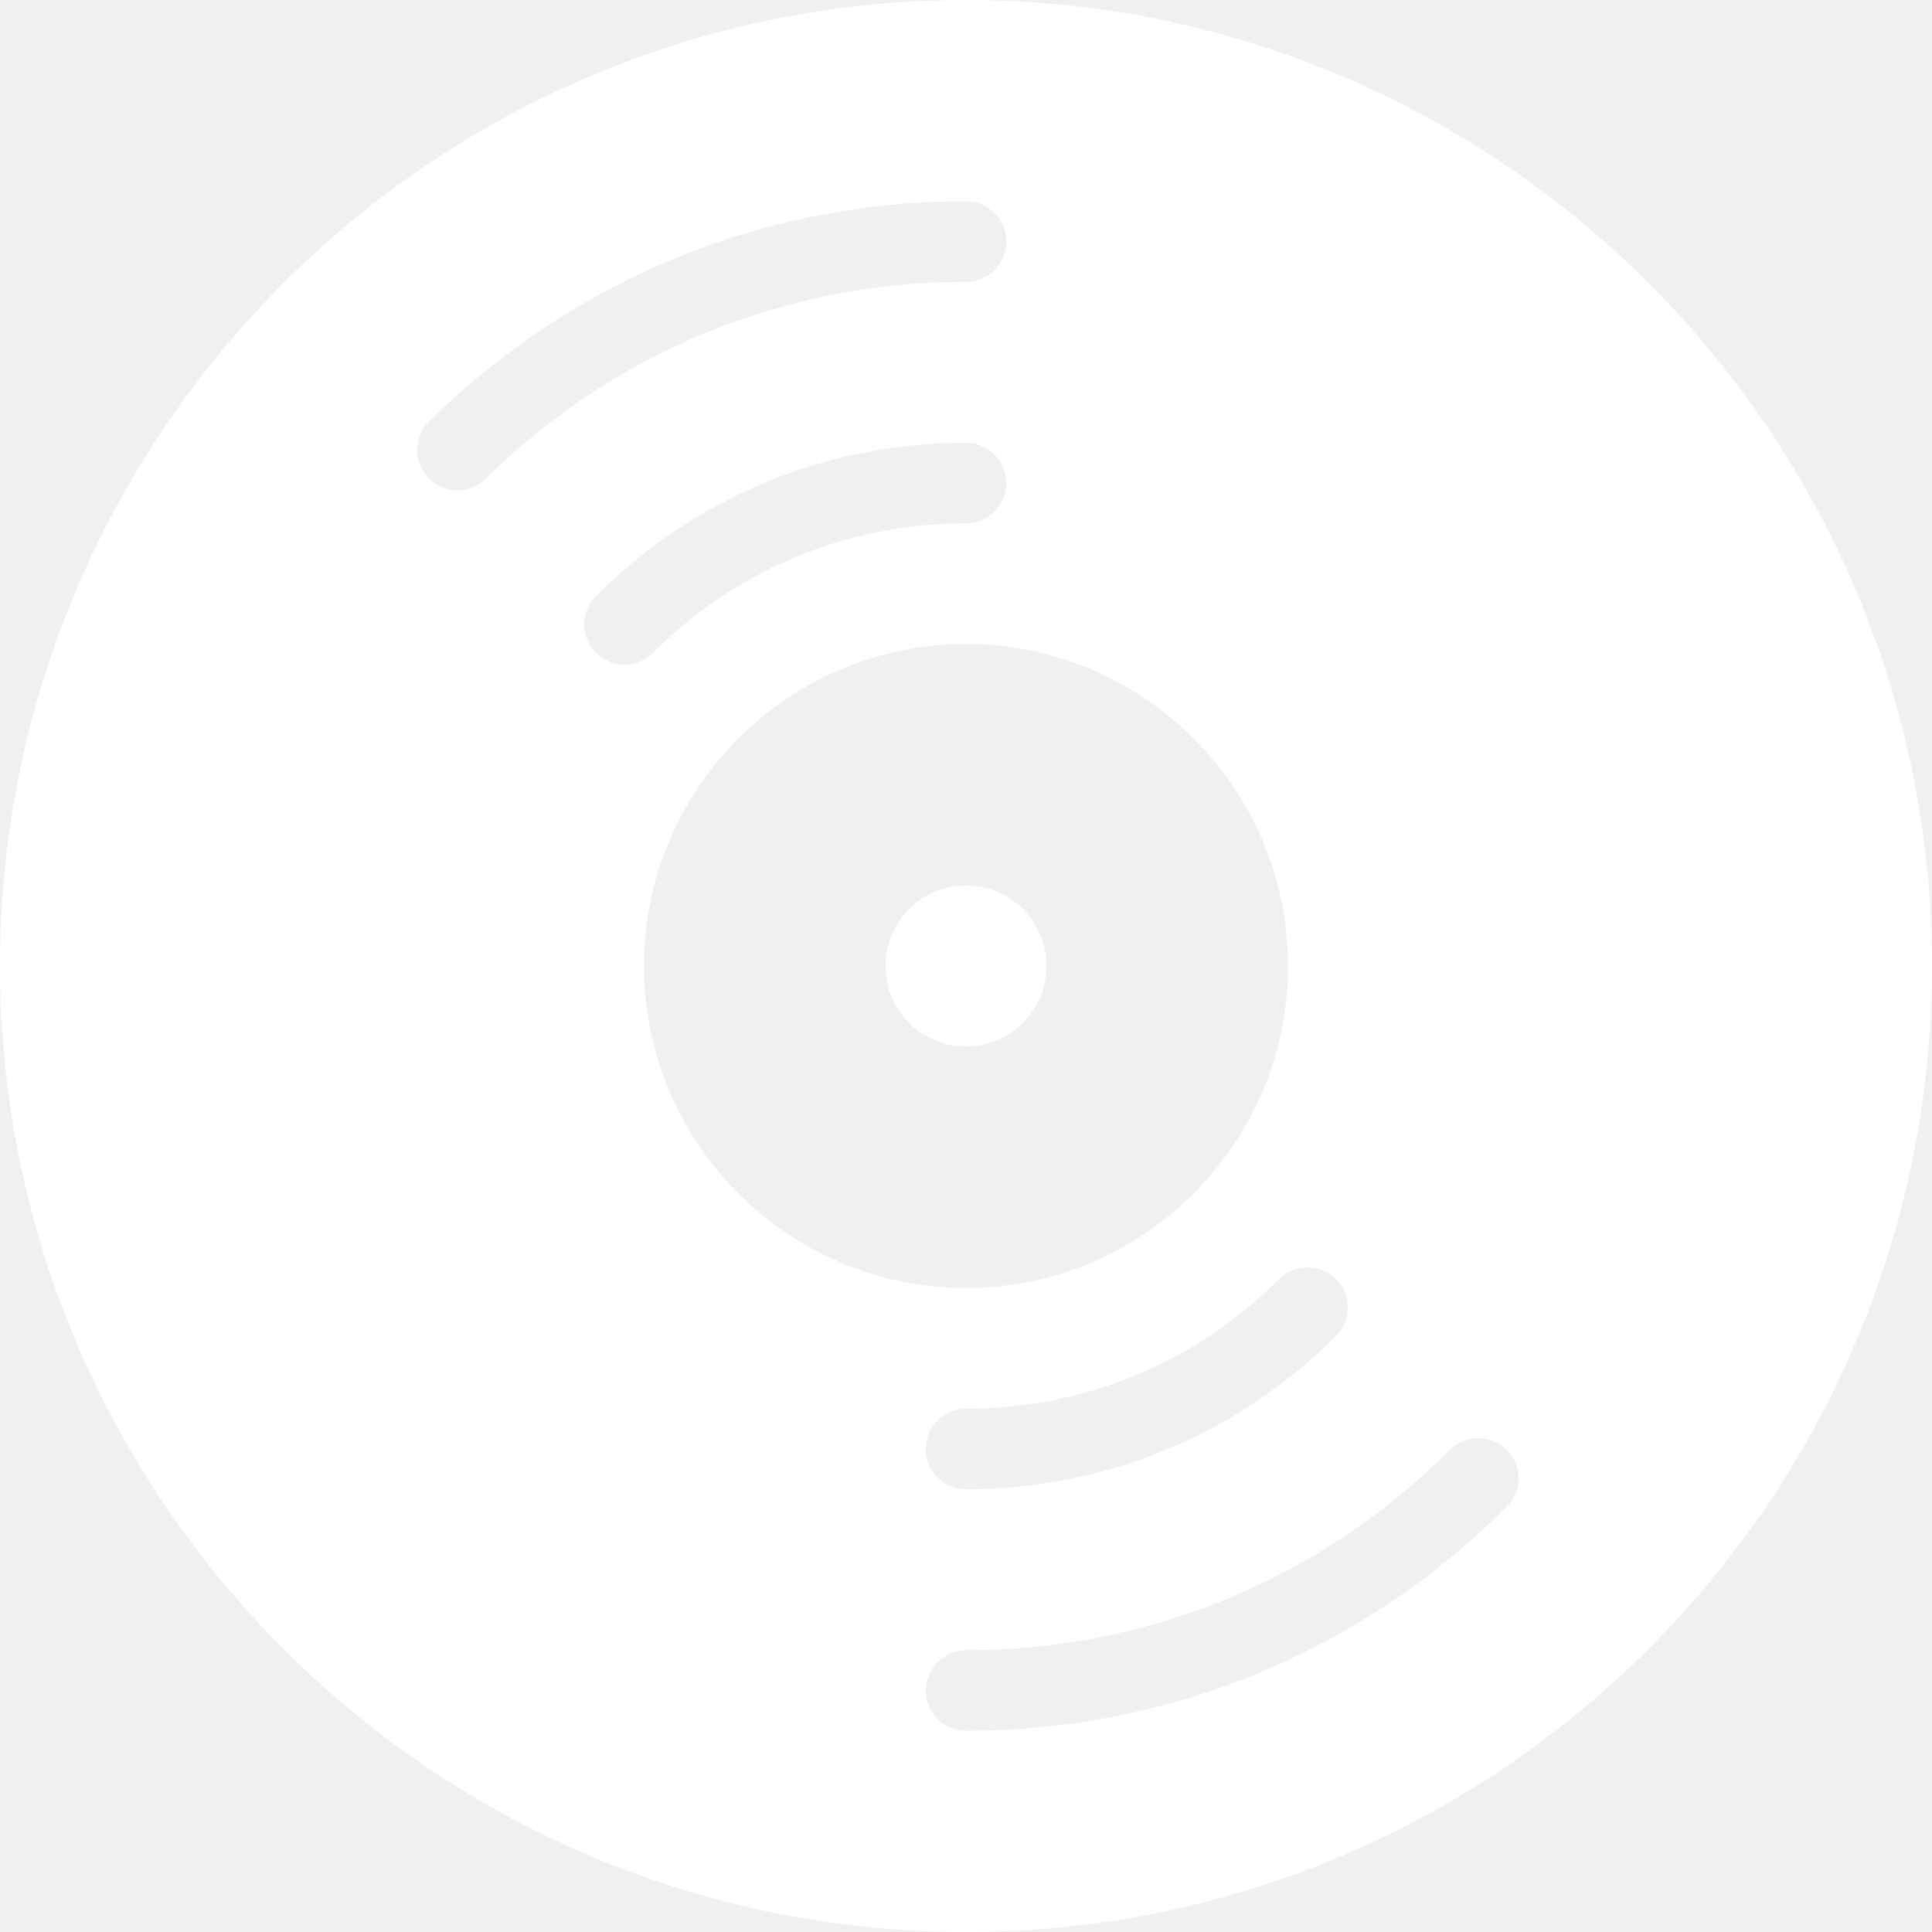
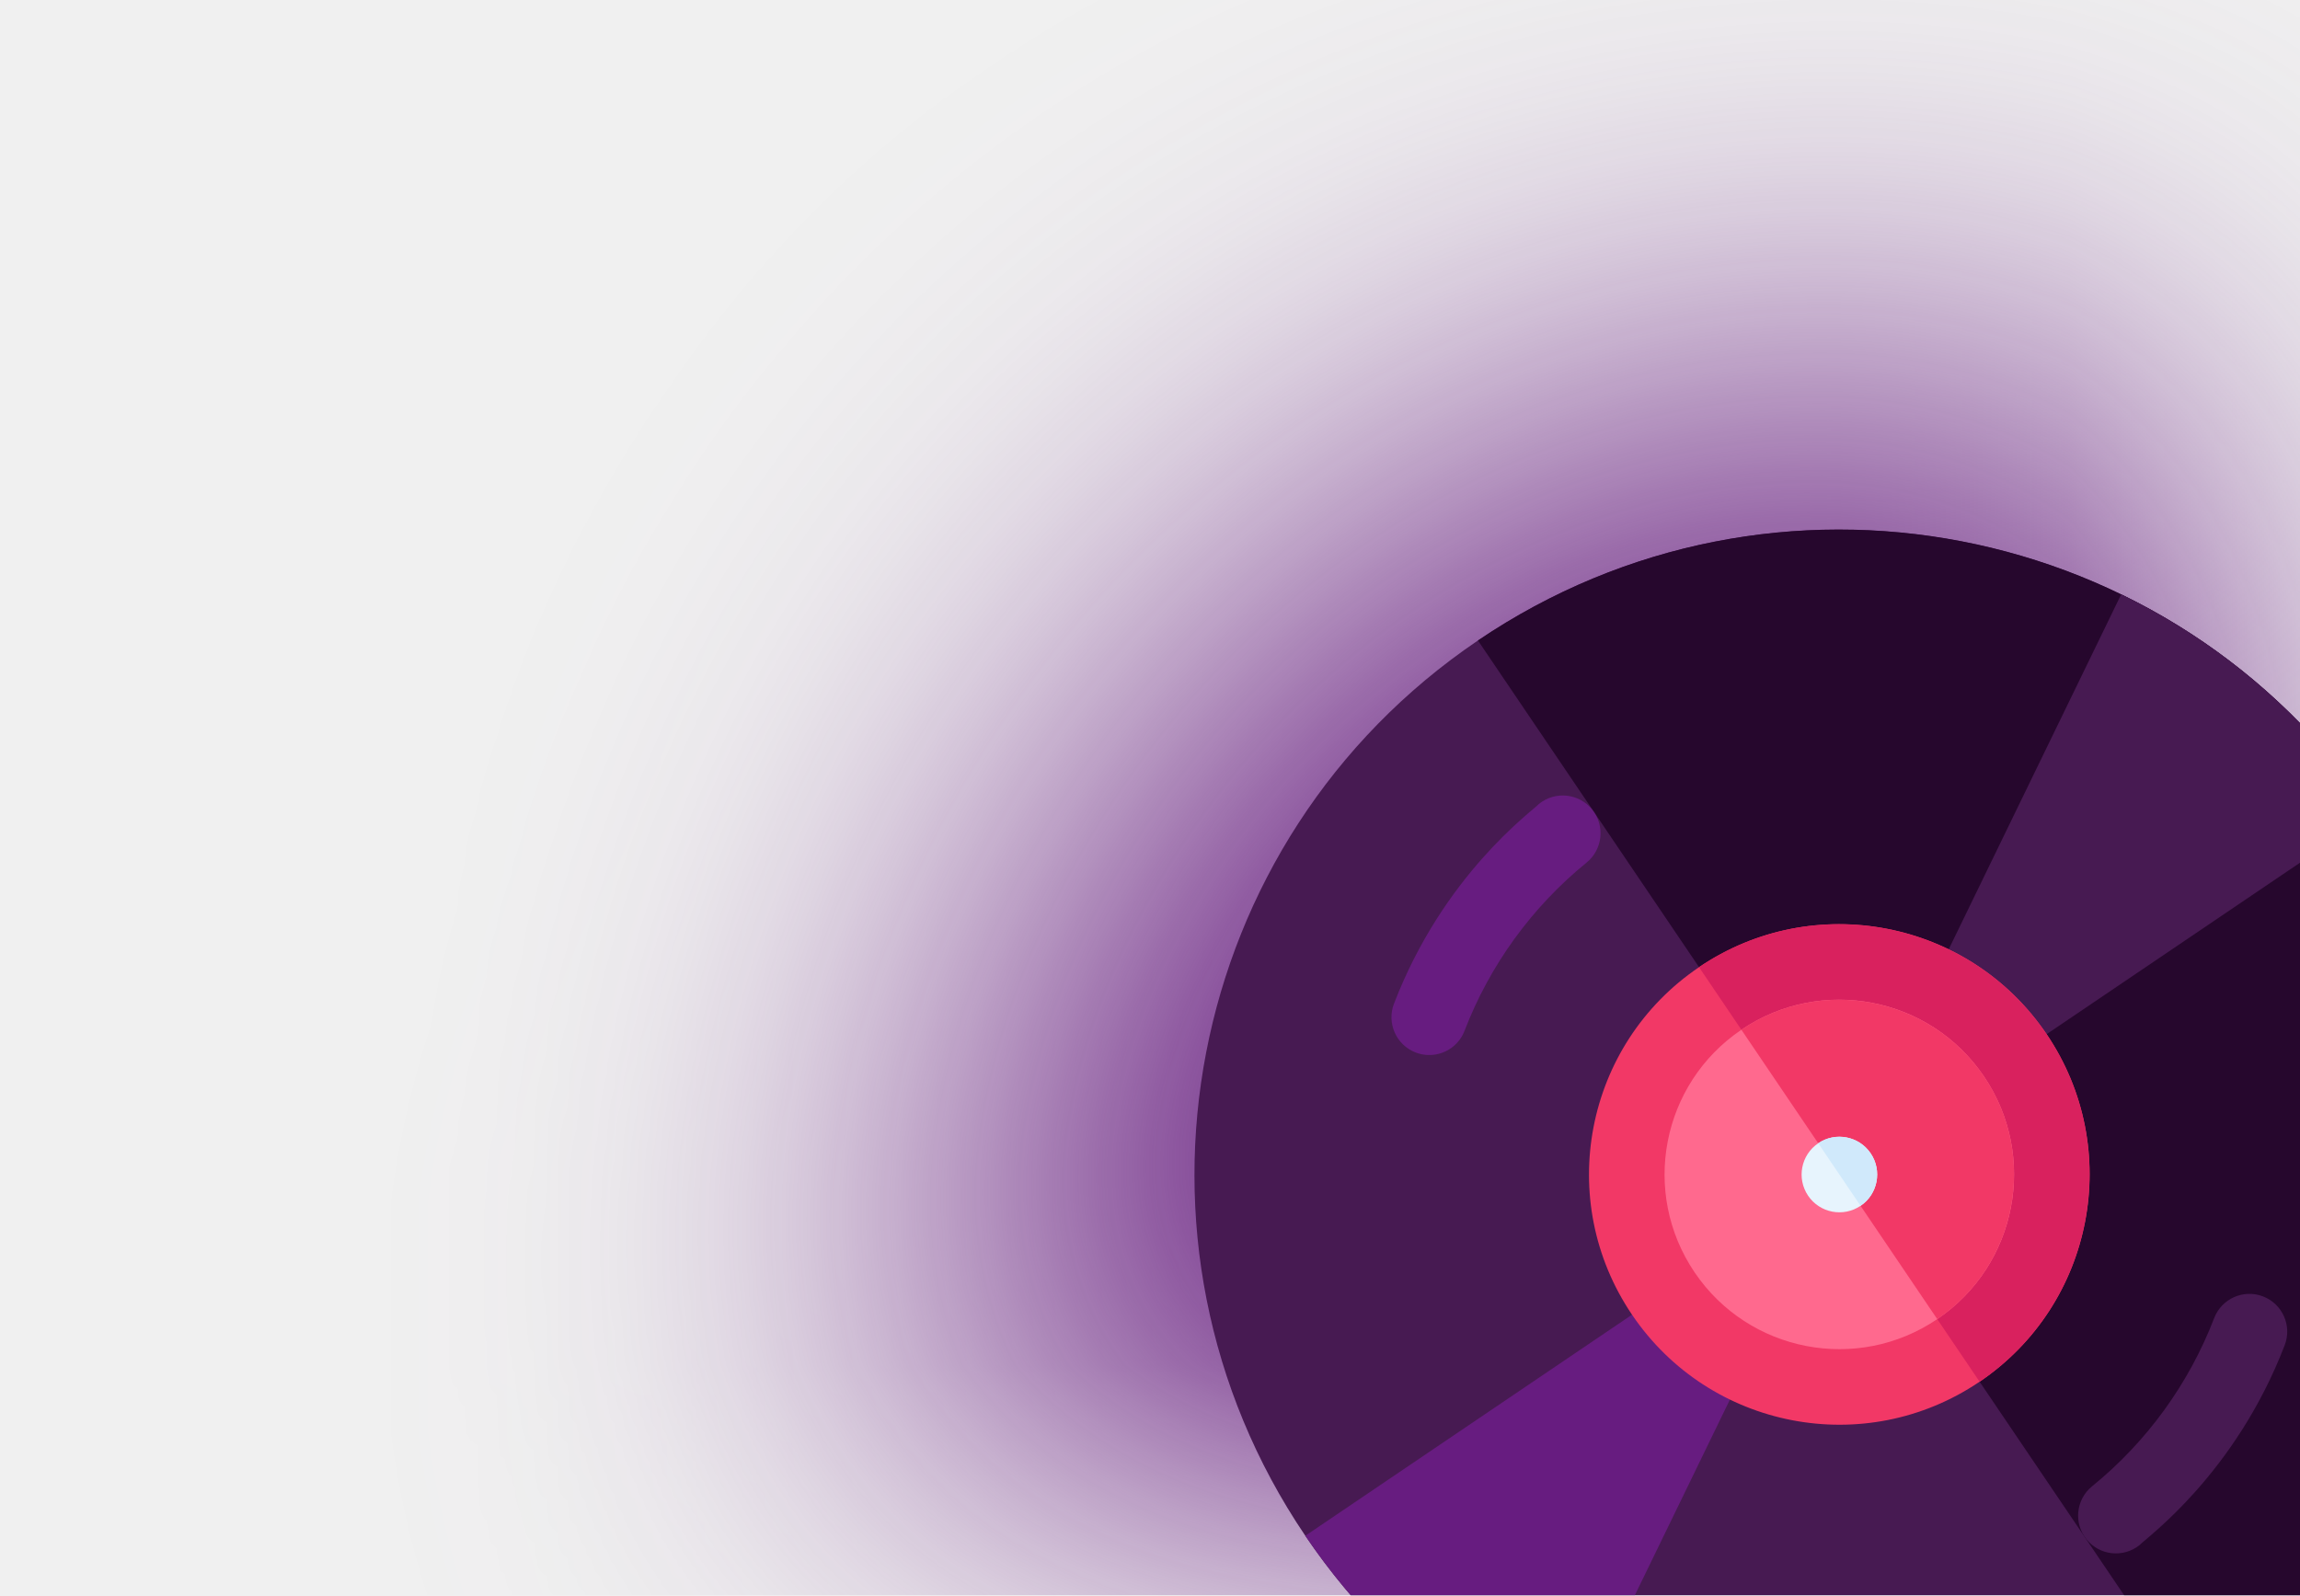
- <svg xmlns="http://www.w3.org/2000/svg" width="80" height="80" viewBox="0 0 80 80" fill="none">
-   <g clip-path="url(#clip0_2001_71)">
-     <path d="M40 0C17.944 0 0 17.944 0 40C0 62.056 17.944 80 40 80C62.056 80 80 62.056 80 40C80 17.944 62.056 0 40 0ZM55.321 52.964C55.972 53.615 55.972 54.67 55.321 55.321C51.229 59.413 45.788 61.667 40 61.667C39.781 61.667 39.564 61.624 39.362 61.54C39.16 61.456 38.976 61.334 38.821 61.179C38.666 61.024 38.544 60.84 38.46 60.638C38.376 60.436 38.333 60.219 38.333 60C38.333 59.781 38.376 59.564 38.46 59.362C38.544 59.16 38.666 58.976 38.821 58.821C38.976 58.666 39.16 58.544 39.362 58.46C39.564 58.376 39.781 58.333 40 58.333C44.898 58.333 49.5 56.426 52.964 52.964C53.615 52.313 54.669 52.313 55.321 52.964ZM18.944 20.298C18.512 20.298 18.083 20.132 17.757 19.801C17.111 19.145 17.117 18.089 17.773 17.445C23.737 11.569 31.631 8.333 40 8.333C40.921 8.333 41.667 9.079 41.667 10C41.667 10.921 40.921 11.667 40 11.667C32.511 11.667 25.449 14.562 20.114 19.818C19.802 20.126 19.382 20.298 18.944 20.298ZM24.679 27.036C24.028 26.385 24.028 25.33 24.679 24.679C28.771 20.587 34.212 18.333 40 18.333C40.921 18.333 41.667 19.079 41.667 20C41.667 20.921 40.921 21.667 40 21.667C35.102 21.667 30.5 23.574 27.036 27.036C26.881 27.191 26.698 27.314 26.496 27.398C26.293 27.482 26.077 27.525 25.858 27.524C25.639 27.525 25.422 27.482 25.22 27.398C25.017 27.314 24.834 27.191 24.679 27.036ZM26.667 40C26.667 32.648 32.648 26.667 40 26.667C47.352 26.667 53.333 32.648 53.333 40C53.333 47.352 47.352 53.333 40 53.333C32.648 53.333 26.667 47.352 26.667 40ZM62.391 62.391C56.411 68.372 48.459 71.667 40 71.667C39.781 71.667 39.564 71.624 39.362 71.54C39.16 71.456 38.976 71.334 38.821 71.179C38.666 71.024 38.544 70.84 38.46 70.638C38.376 70.436 38.333 70.219 38.333 70C38.333 69.781 38.376 69.564 38.46 69.362C38.544 69.16 38.666 68.976 38.821 68.821C38.976 68.666 39.16 68.544 39.362 68.46C39.564 68.376 39.781 68.333 40 68.333C47.568 68.333 54.684 65.386 60.034 60.034C60.685 59.383 61.74 59.383 62.391 60.034C63.042 60.685 63.042 61.74 62.391 62.391Z" fill="white" />
-     <path d="M40 43.333C41.841 43.333 43.333 41.841 43.333 40C43.333 38.159 41.841 36.667 40 36.667C38.159 36.667 36.667 38.159 36.667 40C36.667 41.841 38.159 43.333 40 43.333Z" fill="white" />
+ <svg xmlns="http://www.w3.org/2000/svg" width="173" height="120" viewBox="0 0 173 120" fill="none">
+   <g clip-path="url(#clip0_265_1959)">
+     <g filter="url(#filter0_f_265_1959)">
+       <path fill-rule="evenodd" clip-rule="evenodd" d="M192.738 57.823C213.066 83.796 202.463 120.401 176.46 140.753C148.974 162.265 108.612 167.936 87.125 140.482C63.56 110.373 70.124 66.995 100.269 43.402C129.068 20.863 170.225 29.058 192.738 57.823Z" fill="#671C80" />
+     </g>
+     <g clip-path="url(#clip1_265_1959)">
+       <path d="M165.531 128.516C187.715 113.504 193.528 83.35 178.516 61.167C163.504 38.983 133.351 33.17 111.167 48.182C88.983 63.194 83.17 93.348 98.182 115.531C113.194 137.715 143.348 143.528 165.531 128.516Z" fill="#471A52" />
+       <path d="M178.516 61.167C193.54 83.369 187.73 113.494 165.531 128.516L111.167 48.182C133.369 33.158 163.494 38.968 178.516 61.167Z" fill="#26072D" />
+       <path d="M98.182 115.531C103.033 122.7 109.558 128.317 117.147 131.989L138.349 88.349L98.182 115.531Z" fill="#671C80" />
+       <path d="M138.349 88.349L178.516 61.167C173.665 53.998 167.14 48.381 159.551 44.71L138.349 88.349Z" fill="#471A52" />
+       <path d="M148.901 103.942C157.512 98.114 159.769 86.409 153.941 77.797C148.114 69.186 136.409 66.929 127.797 72.757C119.186 78.584 116.929 90.29 122.757 98.901C128.584 107.512 140.289 109.769 148.901 103.942Z" fill="#F23866" />
+       <path d="M153.942 77.797C159.761 86.395 157.499 98.123 148.901 103.942L127.797 72.756C136.395 66.937 148.123 69.199 153.942 77.797Z" fill="#D9215E" />
+       <path d="M145.715 99.234C151.727 95.166 153.303 86.994 149.234 80.983C145.166 74.971 136.994 73.395 130.983 77.464C124.971 81.532 123.395 89.704 127.464 95.716C131.532 101.727 139.704 103.303 145.715 99.234Z" fill="#FF698E" />
+       <path d="M149.235 80.982C153.296 86.984 151.717 95.174 145.716 99.235L130.982 77.463C136.984 73.402 145.174 74.981 149.235 80.982Z" fill="#F23866" />
+       <path d="M170.217 97.523C168.752 96.96 167.108 97.691 166.544 99.156C164.64 104.103 161.473 108.466 157.36 111.811C156.142 112.8 155.957 114.59 156.947 115.808C157.936 117.025 159.723 117.211 160.941 116.224C161.48 115.653 168.124 110.885 171.849 101.195C172.413 99.73 171.682 98.086 170.217 97.523Z" fill="#471A52" />
+       <path d="M119.752 60.892C118.763 59.675 116.976 59.489 115.758 60.476C115.219 61.047 108.577 65.813 104.852 75.505C104.289 76.97 105.02 78.614 106.486 79.177C107.469 79.555 108.533 79.35 109.297 78.731C109.683 78.418 109.98 78.008 110.158 77.544C112.061 72.597 115.227 68.234 119.339 64.889C120.557 63.9 120.742 62.11 119.752 60.892Z" fill="#671C80" />
+       <path d="M139.947 90.71C141.247 89.831 141.588 88.064 140.708 86.764C139.828 85.464 138.061 85.124 136.762 86.003C135.462 86.883 135.121 88.65 136.001 89.95C136.88 91.249 138.647 91.59 139.947 90.71Z" fill="#E7F4FD" />
+       <path d="M140.708 86.764C141.587 88.063 141.246 89.831 139.947 90.71L136.762 86.003C138.061 85.124 139.829 85.465 140.708 86.764Z" fill="#D0E9FB" />
+     </g>
  </g>
  <defs>
-     <clipPath id="clip0_2001_71">
-       <rect width="80" height="80" fill="white" />
+     <filter id="filter0_f_265_1959" x="12.883" y="-29.548" width="250.509" height="248.583" filterUnits="userSpaceOnUse" color-interpolation-filters="sRGB">
+       <feFlood flood-opacity="0" result="BackgroundImageFix" />
+       <feBlend mode="normal" in="SourceGraphic" in2="BackgroundImageFix" result="shape" />
+       <feGaussianBlur stdDeviation="30" result="effect1_foregroundBlur_265_1959" />
+     </filter>
+     <clipPath id="clip0_265_1959">
+       <rect width="173" height="120" fill="white" />
+     </clipPath>
+     <clipPath id="clip1_265_1959">
+       <rect width="97" height="97" fill="white" transform="translate(71 75.3643) rotate(-34.0873)" />
    </clipPath>
  </defs>
</svg>
